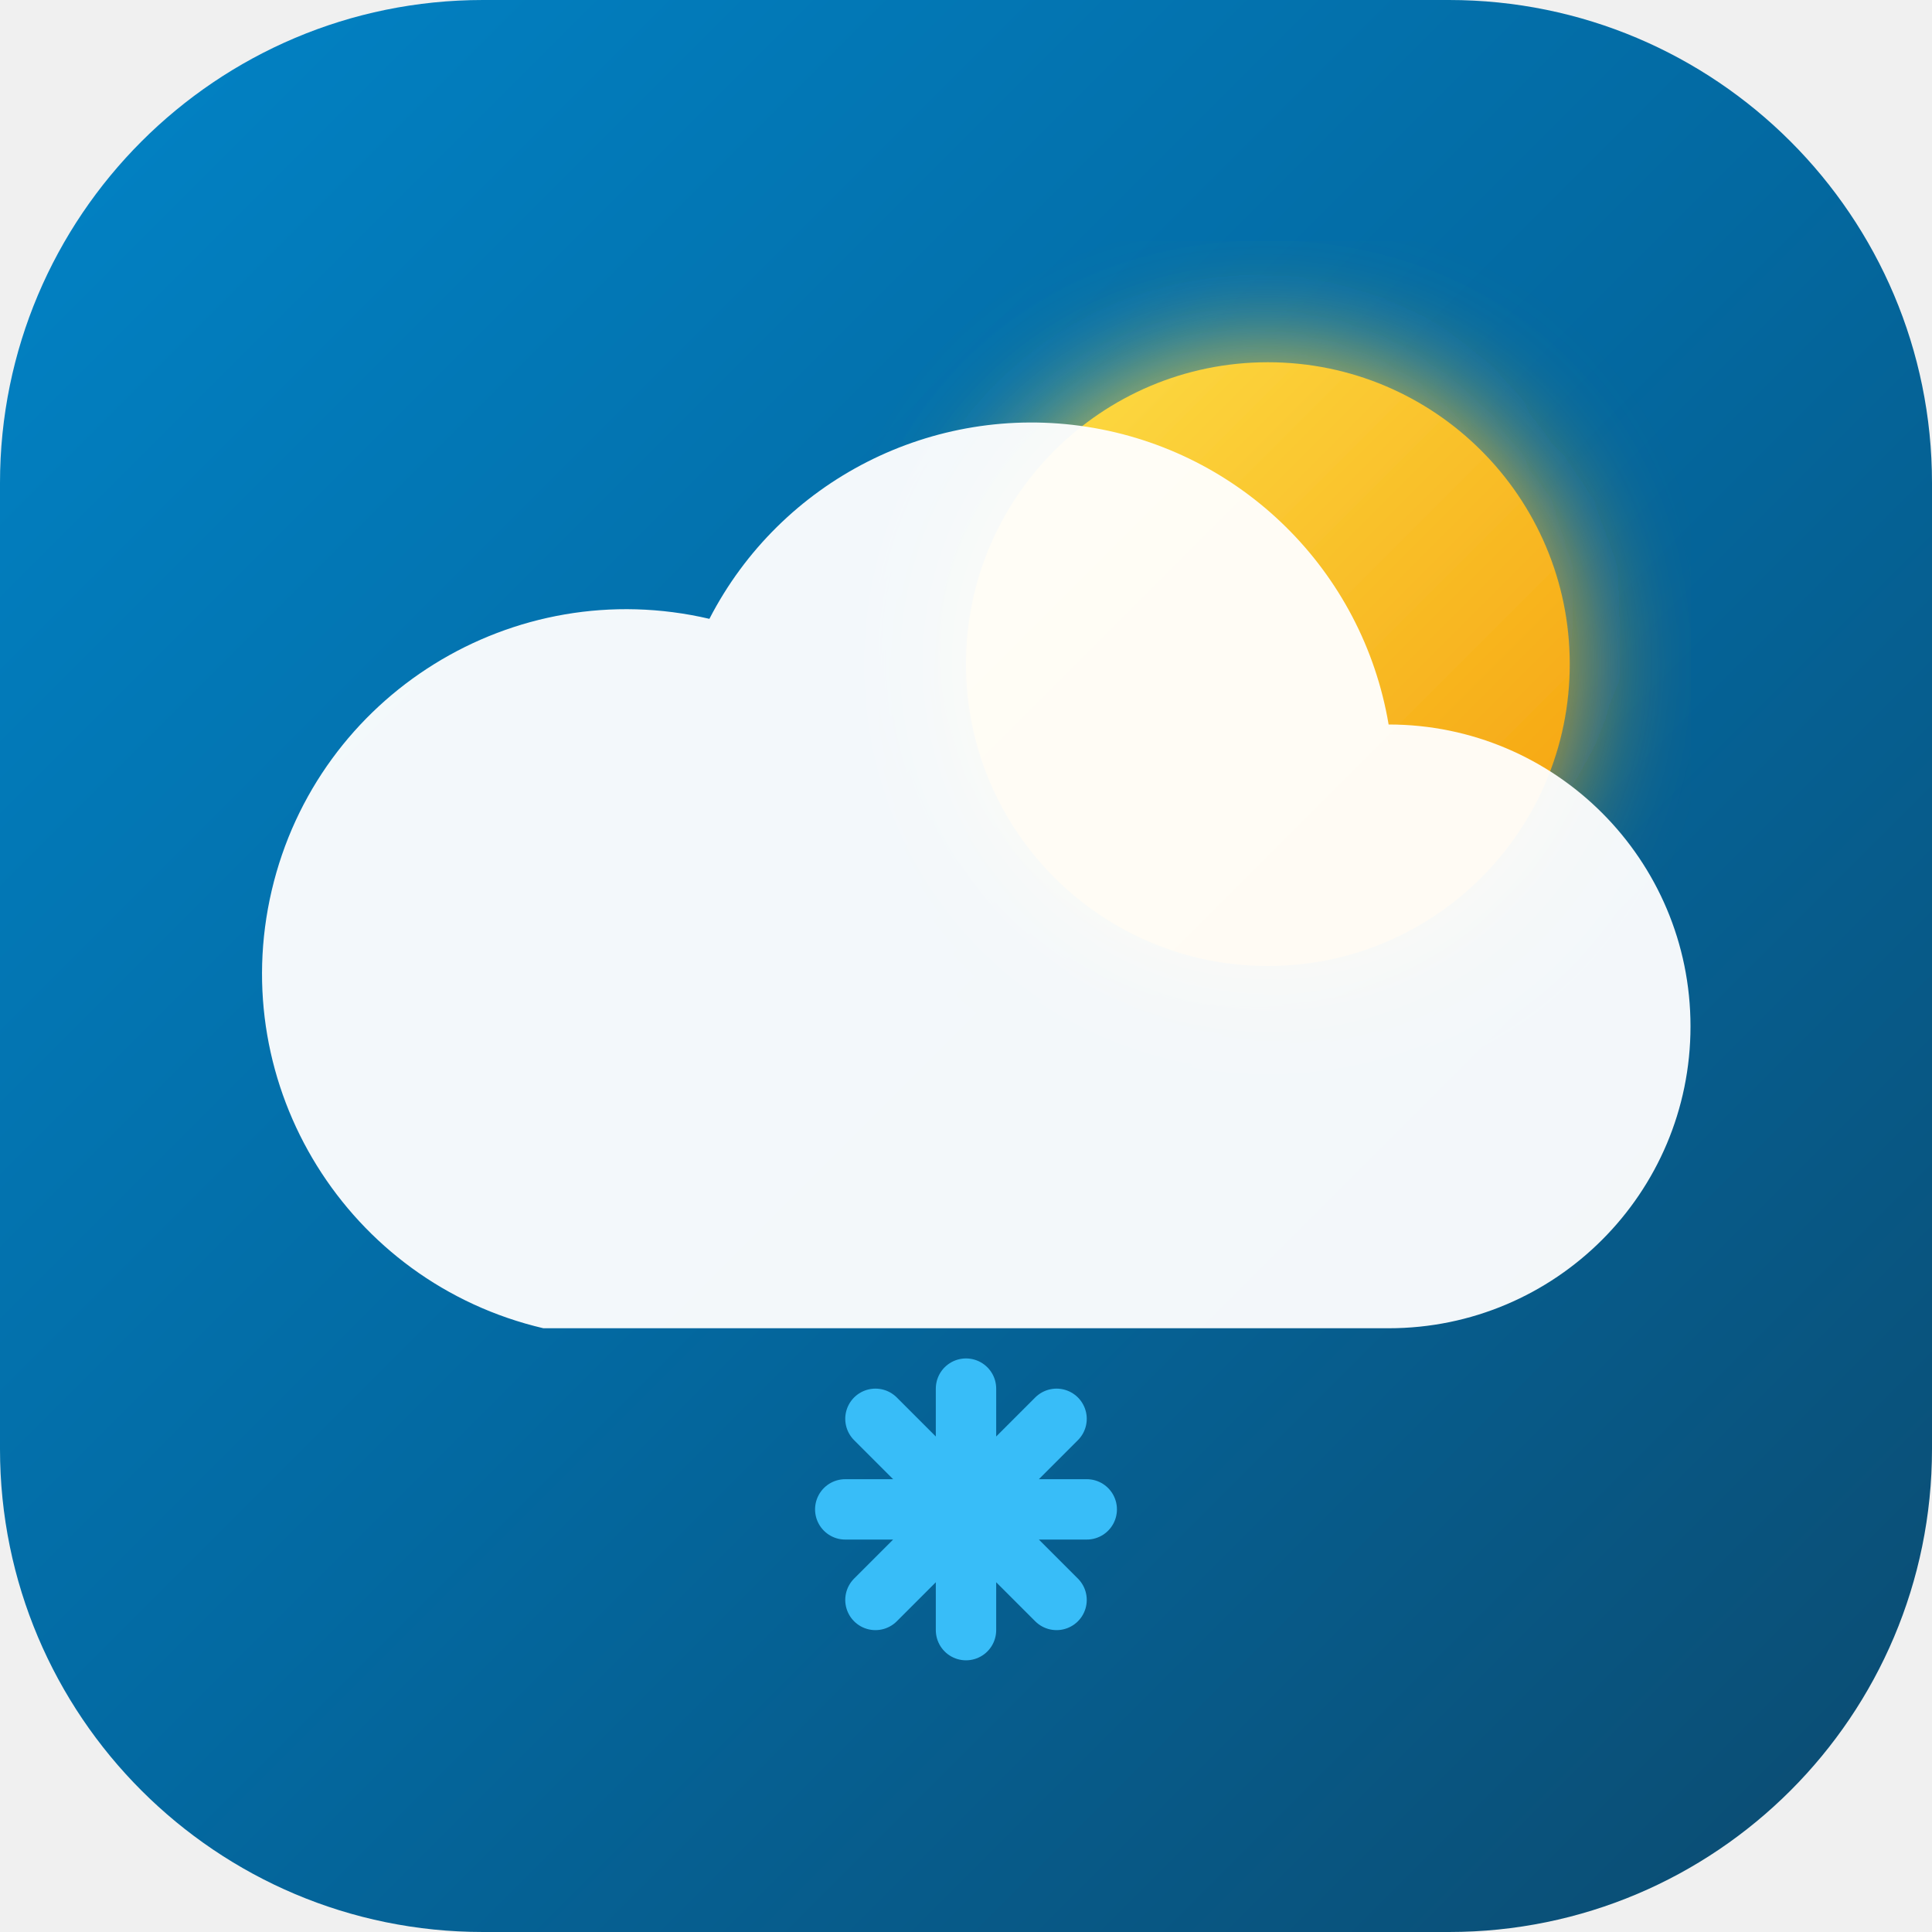
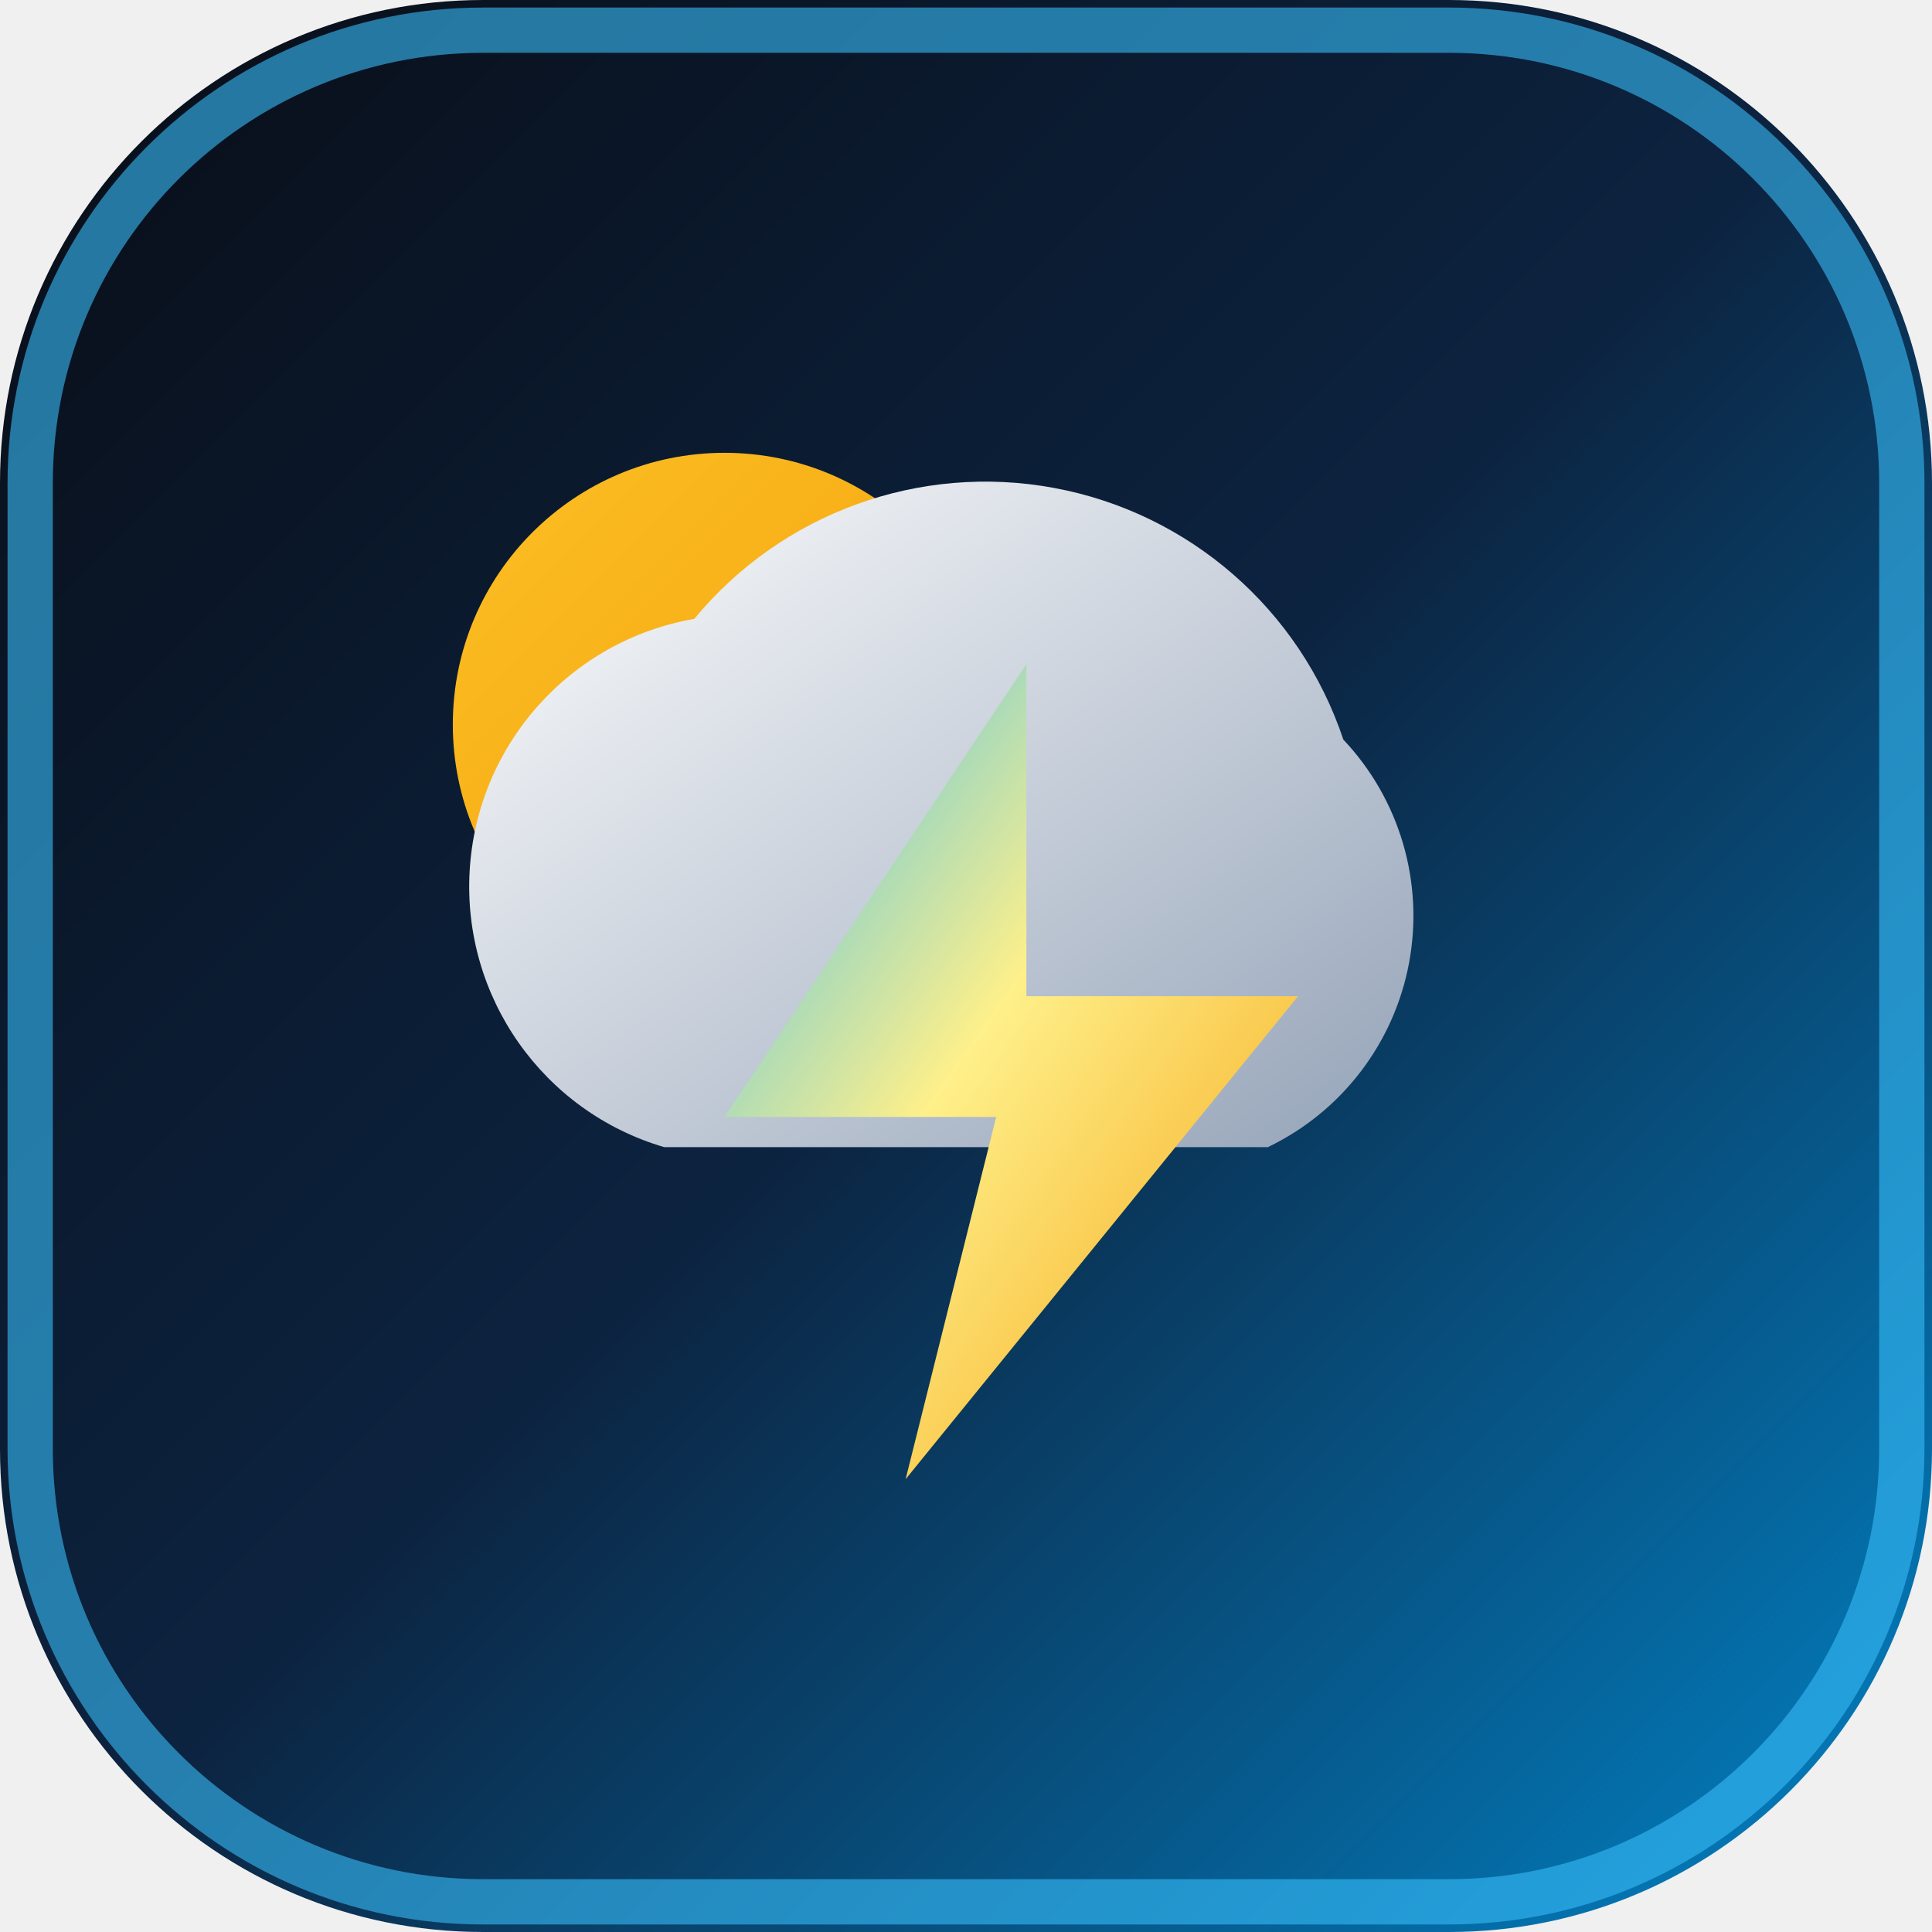
- <svg xmlns="http://www.w3.org/2000/svg" viewBox="0 0 64 64">
+ <svg xmlns="http://www.w3.org/2000/svg" viewBox="0 0 64 64" width="64" height="64">
  <defs>
-     <linearGradient id="bg" x1="0%" y1="0%" x2="100%" y2="100%">
-       <stop offset="0%" stop-color="#0284c7" />
-       <stop offset="50%" stop-color="#0369a1" />
-       <stop offset="100%" stop-color="#0c4a6e" />
+     <linearGradient id="fav-bg" x1="0%" y1="0%" x2="100%" y2="100%">
+       <stop offset="0%" stop-color="#090d16" />
+       <stop offset="50%" stop-color="#0c2340" />
+       <stop offset="100%" stop-color="#0284c7" />
    </linearGradient>
-     <linearGradient id="sun" x1="0%" y1="0%" x2="100%" y2="100%">
-       <stop offset="0%" stop-color="#fde047" />
+     <linearGradient id="fav-cloud" x1="0%" y1="0%" x2="100%" y2="100%">
+       <stop offset="0%" stop-color="#ffffff" />
+       <stop offset="100%" stop-color="#94a3b8" />
+     </linearGradient>
+     <linearGradient id="fav-sun" x1="0%" y1="0%" x2="100%" y2="100%">
+       <stop offset="0%" stop-color="#fbbf24" />
      <stop offset="100%" stop-color="#f59e0b" />
    </linearGradient>
-     <filter id="glow" x="-20%" y="-20%" width="140%" height="140%">
-       <feGaussianBlur stdDeviation="2" result="blur" />
-       <feComposite in="SourceGraphic" in2="blur" operator="over" />
-     </filter>
+     <linearGradient id="fav-bolt" x1="0%" y1="0%" x2="100%" y2="100%">
+       <stop offset="0%" stop-color="#38bdf8" />
+       <stop offset="45%" stop-color="#fef08a" />
+       <stop offset="100%" stop-color="#f59e0b" />
+     </linearGradient>
  </defs>
-   <rect width="64" height="64" rx="16" fill="url(#bg)" />
-   <circle cx="42" cy="22" r="10" fill="url(#sun)" filter="url(#glow)" />
-   <path d="M18 44 h28 a10 10 0 0 0 0-20 a12 12 0 0 0-22.5-3.5 A9 9 0 0 0 18 44 Z" fill="#ffffff" opacity="0.95" />
-   <path d="M32 46 v8 M28 50 l8 0 M29 47 l6 6 M35 47 l-6 6" stroke="#38bdf8" stroke-width="2" stroke-linecap="round" />
+   <rect width="64" height="64" rx="16" fill="url(#fav-bg)" />
+   <rect width="62" height="62" x="1" y="1" rx="15" fill="none" stroke="#38bdf8" stroke-width="1.5" stroke-opacity="0.6" />
+   <circle cx="24" cy="24" r="9" fill="url(#fav-sun)" />
+   <path d="M22 38 a9 9 0 0 1 1-17.5 A12.5 12.5 0 0 1 44.5 24.5 a8.5 8.5 0 0 1 -2.5 13.5 Z" fill="url(#fav-cloud)" />
+   <polygon points="34,22 24,37 33,37 30,49 43,33 34,33" fill="url(#fav-bolt)" />
</svg>
